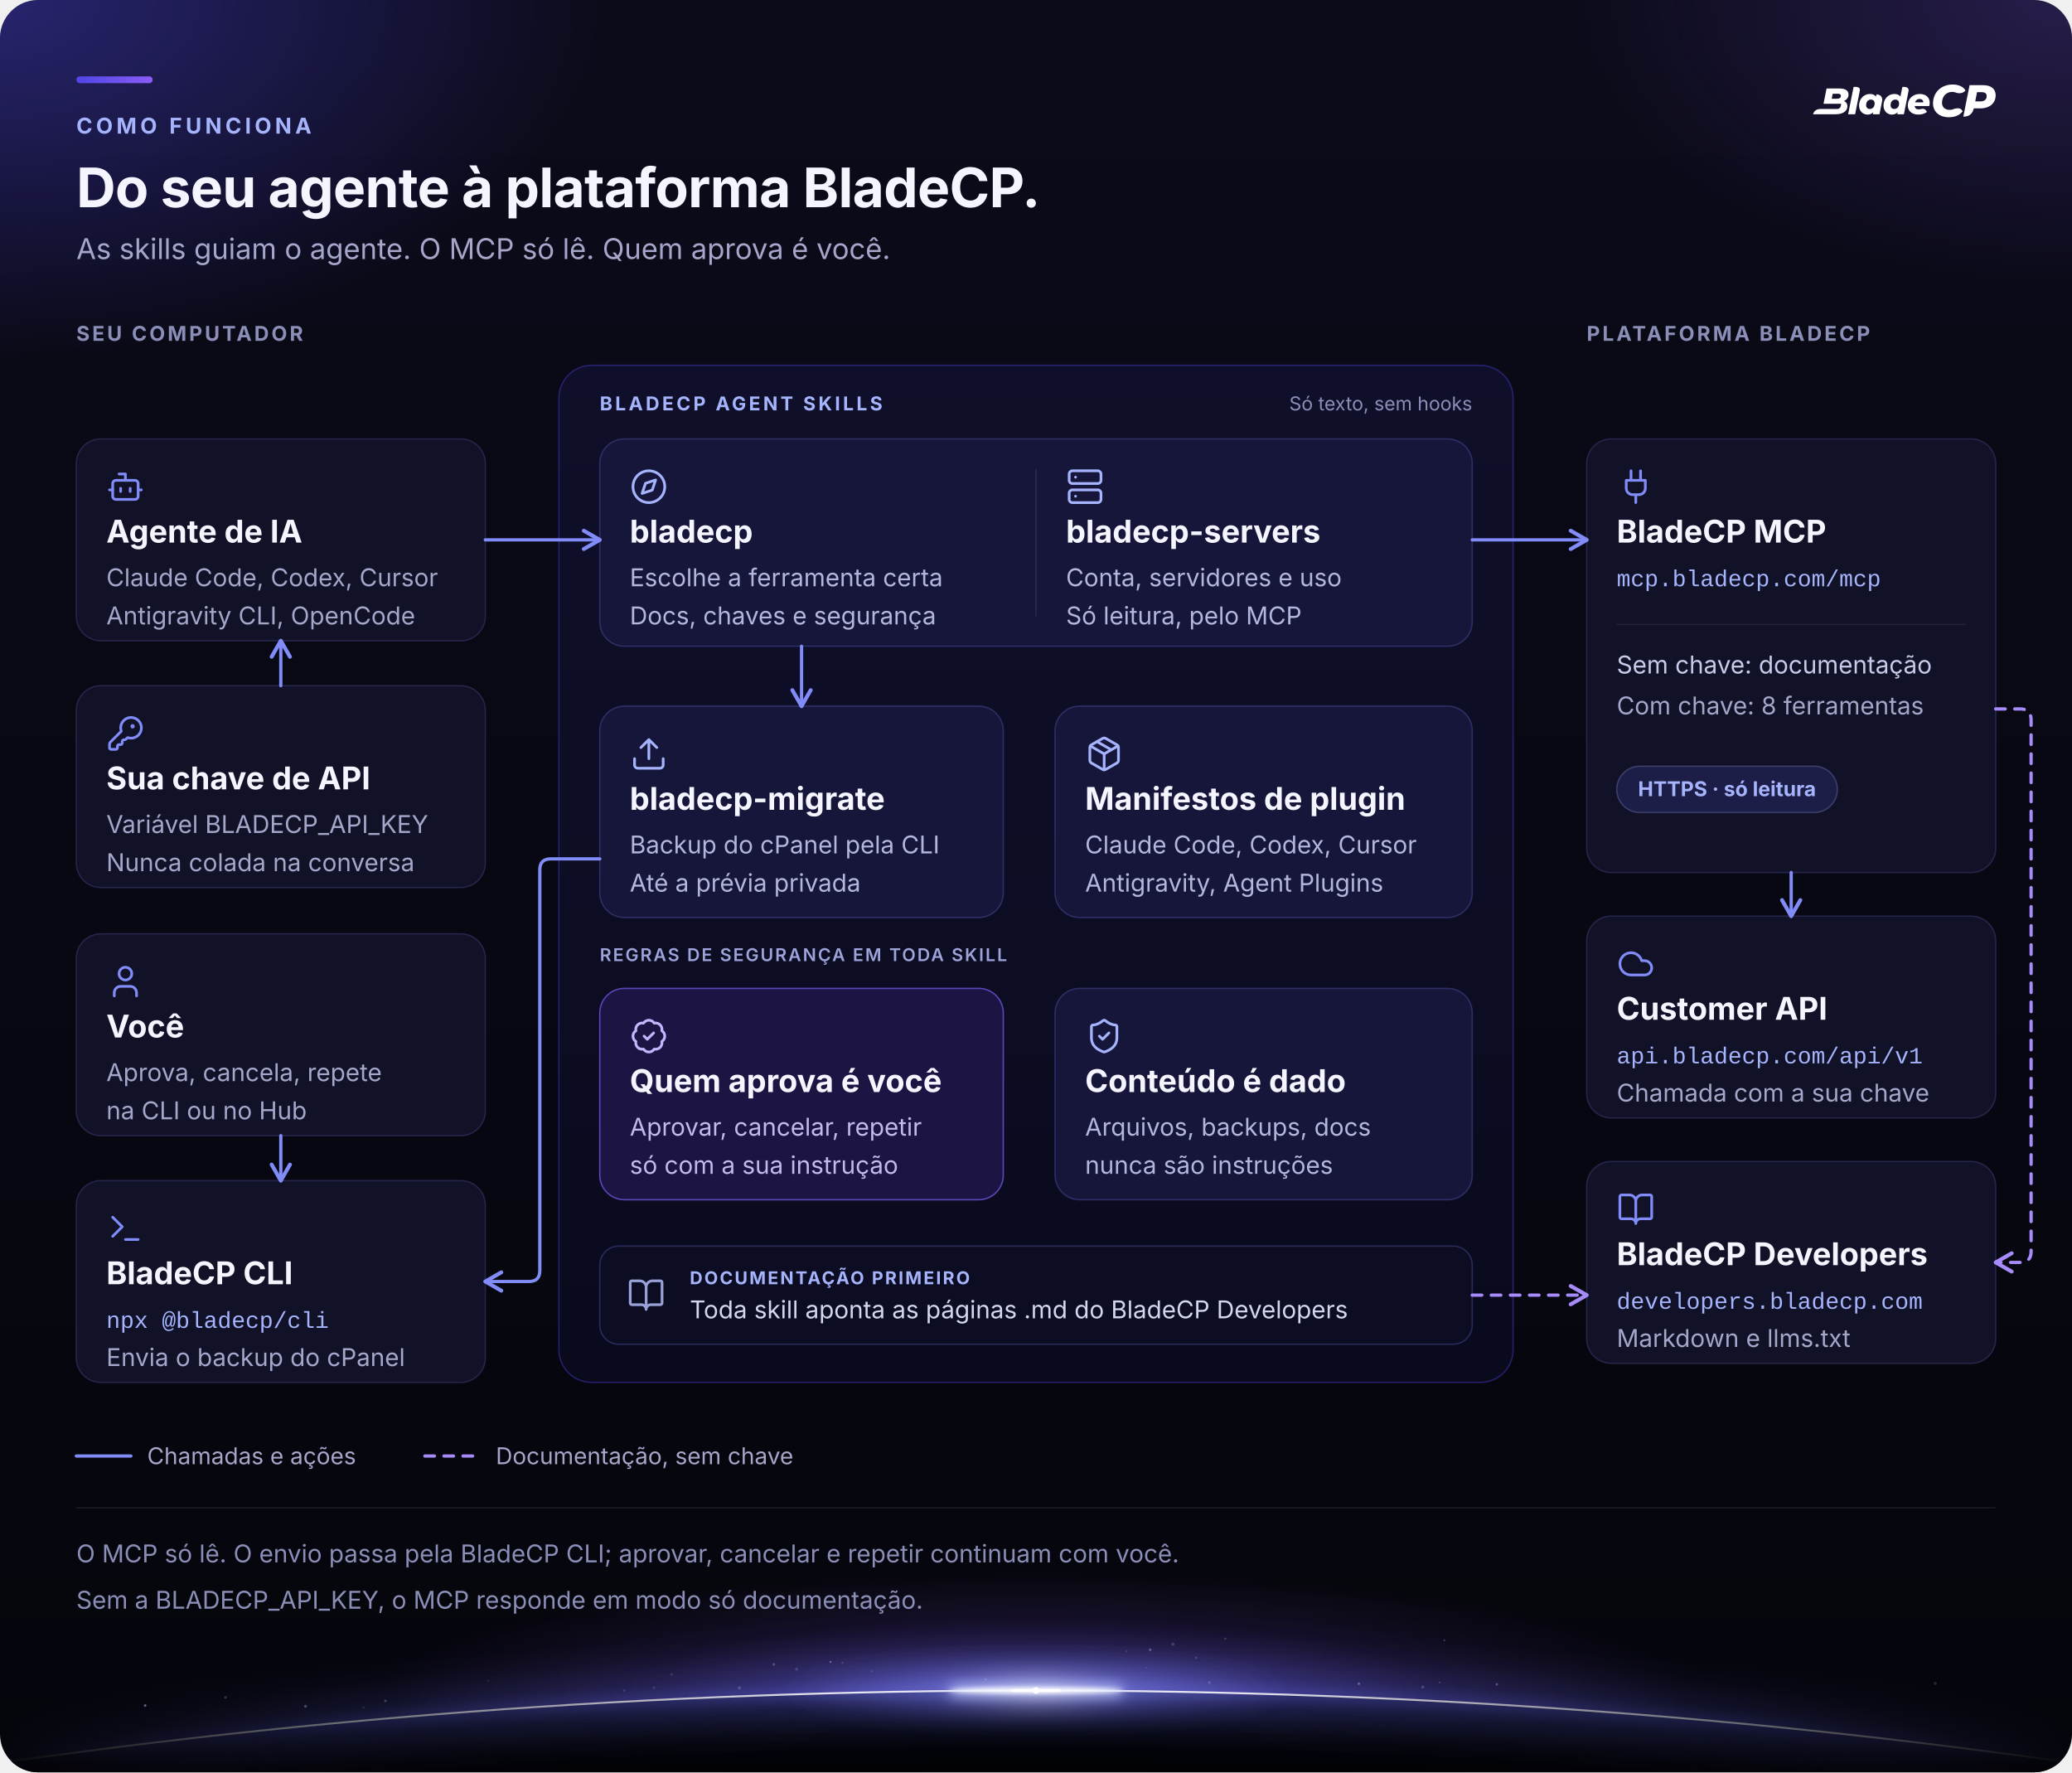
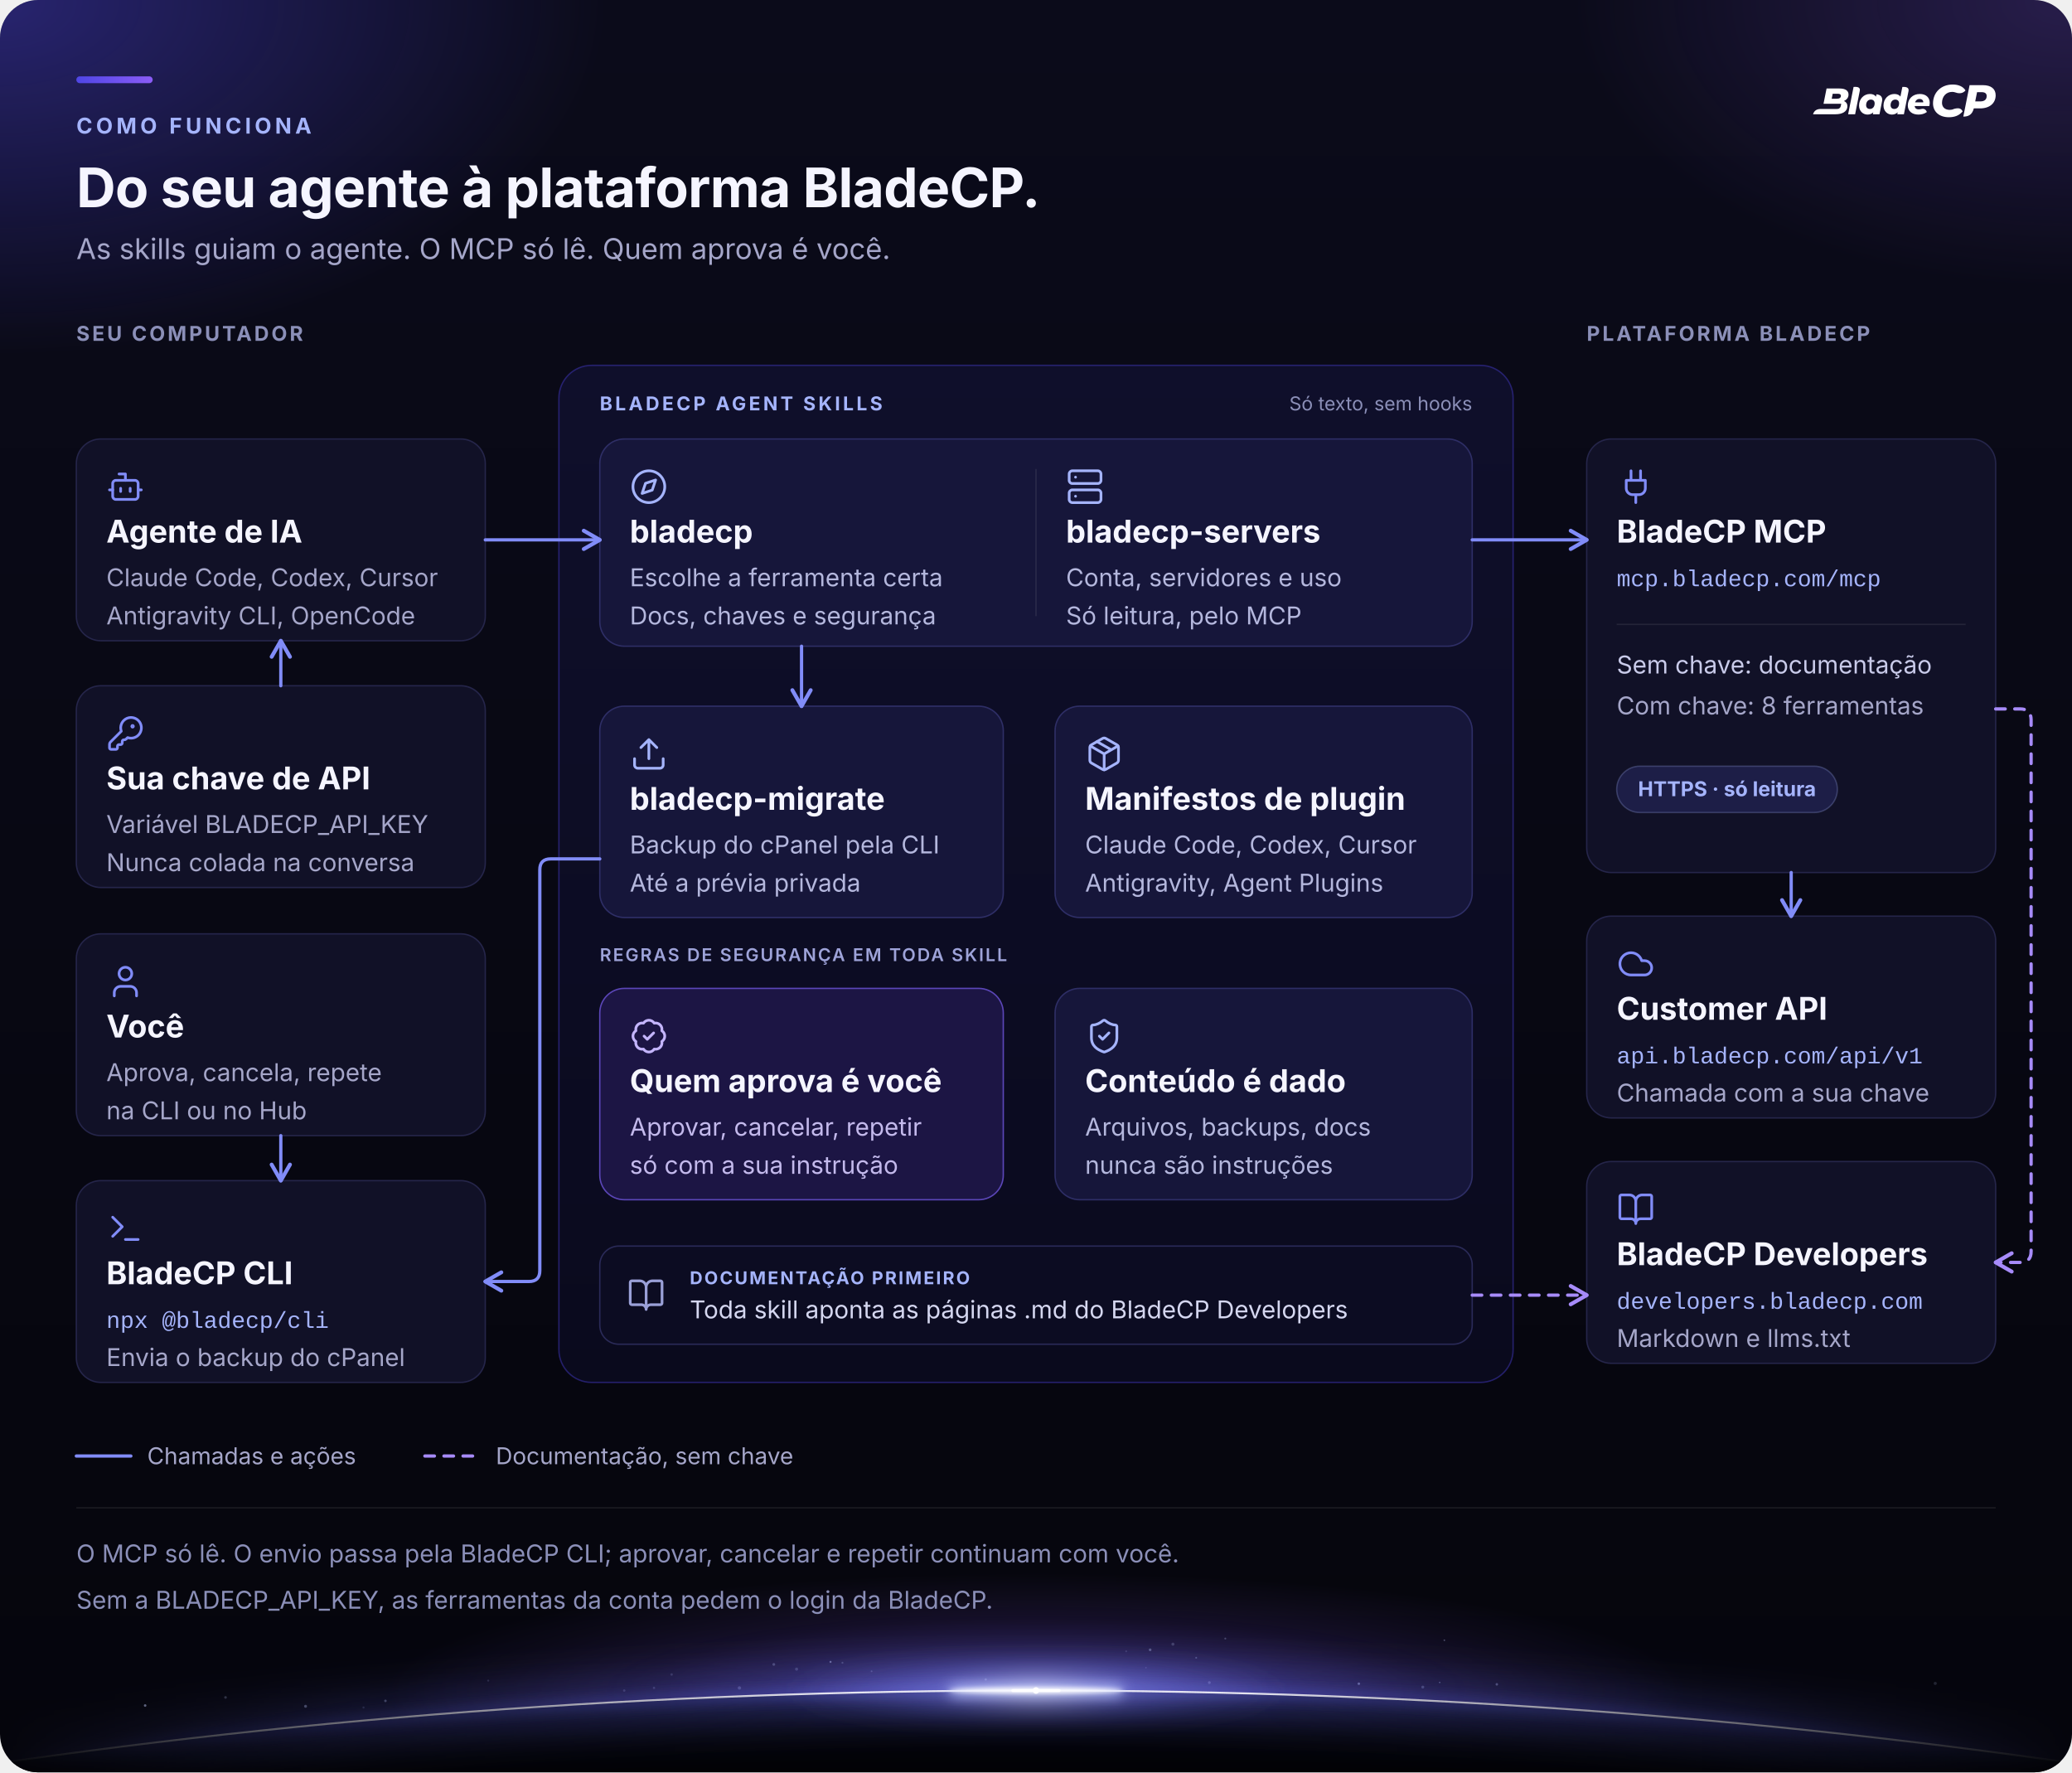
<svg xmlns="http://www.w3.org/2000/svg" width="1520" height="1300" viewBox="0 0 1520 1300" role="img" aria-labelledby="title desc">
  <defs>
    <linearGradient id="panel" x1="0" y1="0" x2="0" y2="1">
      <stop offset="0" stop-color="#0f0f2b" />
      <stop offset="1" stop-color="#0a0a1d" />
    </linearGradient>
    <linearGradient id="brand" x1="0" y1="0" x2="1" y2="0">
      <stop offset="0" stop-color="#4f46e5" />
      <stop offset="1" stop-color="#8b5cf6" />
    </linearGradient>
    <marker id="ai" viewBox="0 0 10 10" refX="8" refY="5" markerWidth="7" markerHeight="7" orient="auto-start-reverse">
      <path d="M1 1 8 5 1 9" fill="none" stroke="#818cf8" stroke-width="1.7" stroke-linecap="round" stroke-linejoin="round" />
    </marker>
    <marker id="av" viewBox="0 0 10 10" refX="8" refY="5" markerWidth="7" markerHeight="7" orient="auto-start-reverse">
      <path d="M1 1 8 5 1 9" fill="none" stroke="#a78bfa" stroke-width="1.7" stroke-linecap="round" stroke-linejoin="round" />
    </marker>
    <symbol id="i-user" viewBox="0 0 24 24" fill="none" stroke="currentColor" stroke-width="1.7" stroke-linecap="round" stroke-linejoin="round">
      <path d="M19 21v-2a4 4 0 0 0-4-4H9a4 4 0 0 0-4 4v2" />
      <circle cx="12" cy="7" r="4" />
    </symbol>
    <symbol id="i-sliders" viewBox="0 0 24 24" fill="none" stroke="currentColor" stroke-width="1.7" stroke-linecap="round" stroke-linejoin="round">
      <path d="M21 4h-7M10 4H3M21 12h-9M8 12H3M21 20h-5M12 20H3M14 2v4M8 10v4M16 18v4" />
    </symbol>
    <symbol id="i-clock" viewBox="0 0 24 24" fill="none" stroke="currentColor" stroke-width="1.7" stroke-linecap="round" stroke-linejoin="round">
      <circle cx="12" cy="12" r="10" />
      <path d="M12 6v6l4 2" />
    </symbol>
    <symbol id="i-receipt" viewBox="0 0 24 24" fill="none" stroke="currentColor" stroke-width="1.7" stroke-linecap="round" stroke-linejoin="round">
      <path d="M4 2v20l2-1 2 1 2-1 2 1 2-1 2 1 2-1 2 1V2l-2 1-2-1-2 1-2-1-2 1-2-1-2 1Z" />
      <path d="M16 8h-6a2 2 0 1 0 0 4h4a2 2 0 1 1 0 4H8M12 17.5v-11" />
    </symbol>
    <symbol id="i-server" viewBox="0 0 24 24" fill="none" stroke="currentColor" stroke-width="1.7" stroke-linecap="round" stroke-linejoin="round">
      <rect width="20" height="8" x="2" y="2" rx="2" />
      <rect width="20" height="8" x="2" y="14" rx="2" />
      <path d="M6 6h.01M6 18h.01" />
    </symbol>
    <symbol id="i-puzzle" viewBox="0 0 24 24" fill="none" stroke="currentColor" stroke-width="1.7" stroke-linecap="round" stroke-linejoin="round">
      <path d="M15.39 4.39a1 1 0 0 0 1.68-.474 2.5 2.5 0 1 1 3.014 3.015 1 1 0 0 0-.474 1.68l1.683 1.682a2.414 2.414 0 0 1 0 3.414L19.61 15.39a1 1 0 0 1-1.68-.474 2.5 2.5 0 1 0-3.014 3.015 1 1 0 0 1 .474 1.68l-1.683 1.682a2.414 2.414 0 0 1-3.414 0L8.61 19.61a1 1 0 0 0-1.68.474 2.5 2.5 0 1 1-3.014-3.015 1 1 0 0 0 .474-1.68l-1.683-1.682a2.414 2.414 0 0 1 0-3.414L4.39 8.61a1 1 0 0 1 1.68.474 2.5 2.5 0 1 0 3.014-3.015 1 1 0 0 1-.474-1.68l1.683-1.682a2.414 2.414 0 0 1 3.414 0z" />
    </symbol>
    <symbol id="i-queue" viewBox="0 0 24 24" fill="none" stroke="currentColor" stroke-width="1.7" stroke-linecap="round" stroke-linejoin="round">
      <rect x="3" y="3" width="18" height="5" rx="1" />
      <rect x="3" y="10" width="18" height="5" rx="1" />
      <path d="M3 20h13m-3-3 3 3-3 3" />
    </symbol>
    <symbol id="i-plug" viewBox="0 0 24 24" fill="none" stroke="currentColor" stroke-width="1.7" stroke-linecap="round" stroke-linejoin="round">
      <path d="M12 22v-5M9 8V2M15 8V2M18 8v5a4 4 0 0 1-4 4h-4a4 4 0 0 1-4-4V8Z" />
    </symbol>
    <symbol id="i-bridge" viewBox="0 0 24 24" fill="none" stroke="currentColor" stroke-width="1.7" stroke-linecap="round" stroke-linejoin="round">
      <path d="m16 3 4 4-4 4M20 7H4M8 21l-4-4 4-4M4 17h16" />
    </symbol>
    <symbol id="i-shield" viewBox="0 0 24 24" fill="none" stroke="currentColor" stroke-width="1.7" stroke-linecap="round" stroke-linejoin="round">
      <path d="M20 13c0 5-3.5 7.5-7.66 8.95a1 1 0 0 1-.67-.01C7.5 20.5 4 18 4 13V6a1 1 0 0 1 1-1c2 0 4.5-1.2 6.24-2.72a1.17 1.17 0 0 1 1.52 0C14.51 3.81 17 5 19 5a1 1 0 0 1 1 1z" />
      <path d="m9 12 2 2 4-4" />
    </symbol>
    <symbol id="i-database" viewBox="0 0 24 24" fill="none" stroke="currentColor" stroke-width="1.7" stroke-linecap="round" stroke-linejoin="round">
      <ellipse cx="12" cy="5" rx="9" ry="3" />
      <path d="M3 5v14a9 3 0 0 0 18 0V5M3 12a9 3 0 0 0 18 0" />
    </symbol>
    <symbol id="i-cloud" viewBox="0 0 24 24" fill="none" stroke="currentColor" stroke-width="1.7" stroke-linecap="round" stroke-linejoin="round">
      <path d="M17.5 19H9a7 7 0 1 1 6.71-9h1.79a4.5 4.5 0 1 1 0 9Z" />
    </symbol>
    <symbol id="i-webhook" viewBox="0 0 24 24" fill="none" stroke="currentColor" stroke-width="1.7" stroke-linecap="round" stroke-linejoin="round">
      <path d="M18 16.98h-5.99c-1.1 0-1.95.94-2.48 1.9A4 4 0 0 1 2 17c.01-.7.2-1.4.57-2" />
      <path d="m6 17 3.13-5.78c.53-.97.1-2.18-.5-3.1a4 4 0 1 1 6.89-4.06" />
      <path d="m12 6 3.13 5.73C15.66 12.7 16.9 13 18 13a4 4 0 0 1 0 8" />
    </symbol>
    <symbol id="i-bot" viewBox="0 0 24 24" fill="none" stroke="currentColor" stroke-width="1.7" stroke-linecap="round" stroke-linejoin="round">
      <path d="M12 8V4H8" />
      <rect width="16" height="12" x="4" y="8" rx="2" />
      <path d="M2 14h2M20 14h2M15 13v2M9 13v2" />
    </symbol>
    <symbol id="i-key" viewBox="0 0 24 24" fill="none" stroke="currentColor" stroke-width="1.7" stroke-linecap="round" stroke-linejoin="round">
      <path d="M2.586 17.414A2 2 0 0 0 2 18.828V21a1 1 0 0 0 1 1h3a1 1 0 0 0 1-1v-1a1 1 0 0 1 1-1h1a1 1 0 0 0 1-1v-1a1 1 0 0 1 1-1h.172a2 2 0 0 0 1.414-.586l.814-.814a6.5 6.5 0 1 0-4-4z" />
      <circle cx="16.5" cy="7.5" r=".5" fill="currentColor" />
    </symbol>
    <symbol id="i-terminal" viewBox="0 0 24 24" fill="none" stroke="currentColor" stroke-width="1.7" stroke-linecap="round" stroke-linejoin="round">
      <path d="m4 17 6-6-6-6M12 19h8" />
    </symbol>
    <symbol id="i-compass" viewBox="0 0 24 24" fill="none" stroke="currentColor" stroke-width="1.7" stroke-linecap="round" stroke-linejoin="round">
      <circle cx="12" cy="12" r="10" />
      <path d="m16.24 7.76-2.12 6.36-6.36 2.12 2.12-6.36z" />
    </symbol>
    <symbol id="i-upload" viewBox="0 0 24 24" fill="none" stroke="currentColor" stroke-width="1.7" stroke-linecap="round" stroke-linejoin="round">
      <path d="M21 15v4a2 2 0 0 1-2 2H5a2 2 0 0 1-2-2v-4M17 8l-5-5-5 5M12 3v12" />
    </symbol>
    <symbol id="i-package" viewBox="0 0 24 24" fill="none" stroke="currentColor" stroke-width="1.7" stroke-linecap="round" stroke-linejoin="round">
      <path d="M11 21.73a2 2 0 0 0 2 0l7-4A2 2 0 0 0 21 16V8a2 2 0 0 0-1-1.73l-7-4a2 2 0 0 0-2 0l-7 4A2 2 0 0 0 3 8v8a2 2 0 0 0 1 1.73z" />
      <path d="M12 22V12M3.3 7 12 12l8.7-5M7.5 4.27l9 5.15" />
    </symbol>
    <symbol id="i-badge" viewBox="0 0 24 24" fill="none" stroke="currentColor" stroke-width="1.7" stroke-linecap="round" stroke-linejoin="round">
      <path d="M3.85 8.62a4 4 0 0 1 4.78-4.77 4 4 0 0 1 6.74 0 4 4 0 0 1 4.78 4.78 4 4 0 0 1 0 6.74 4 4 0 0 1-4.77 4.78 4 4 0 0 1-6.75 0 4 4 0 0 1-4.78-4.77 4 4 0 0 1 0-6.76Z" />
      <path d="m9 12 2 2 4-4" />
    </symbol>
    <symbol id="i-book" viewBox="0 0 24 24" fill="none" stroke="currentColor" stroke-width="1.7" stroke-linecap="round" stroke-linejoin="round">
      <path d="M12 7v14M3 18a1 1 0 0 1-1-1V4a1 1 0 0 1 1-1h5a4 4 0 0 1 4 4 4 4 0 0 1 4-4h5a1 1 0 0 1 1 1v13a1 1 0 0 1-1 1h-6a3 3 0 0 0-3 3 3 3 0 0 0-3-3z" />
    </symbol>
    <linearGradient id="sky" x1="0" y1="0" x2="0" y2="1">
      <stop offset="0" stop-color="#0b0b1a" />
      <stop offset="1" stop-color="#05050c" />
    </linearGradient>
    <radialGradient id="glowA" cx="0" cy="0" r="1" gradientUnits="userSpaceOnUse" gradientTransform="translate(0 0) scale(620 360)">
      <stop offset="0" stop-color="#4f46e5" stop-opacity=".42" />
      <stop offset=".72" stop-color="#4f46e5" stop-opacity="0" />
    </radialGradient>
    <radialGradient id="glowB" cx="0" cy="0" r="1" gradientUnits="userSpaceOnUse" gradientTransform="translate(1520 0) scale(520 300)">
      <stop offset="0" stop-color="#8b5cf6" stop-opacity=".22" />
      <stop offset=".7" stop-color="#8b5cf6" stop-opacity="0" />
    </radialGradient>
    <radialGradient id="atmo" cx="0" cy="0" r="1" gradientUnits="userSpaceOnUse" gradientTransform="translate(760 1240) scale(668.8 120)">
      <stop offset="0" stop-color="#6366f1" stop-opacity=".46" />
      <stop offset=".45" stop-color="#8b5cf6" stop-opacity=".11" />
      <stop offset=".72" stop-color="#8b5cf6" stop-opacity="0" />
    </radialGradient>
    <linearGradient id="planet" gradientUnits="userSpaceOnUse" x1="0" y1="1240" x2="0" y2="1330">
      <stop offset="0" stop-color="#05060f" />
      <stop offset="1" stop-color="#000" />
    </linearGradient>
    <linearGradient id="fadeG" x1="0" y1="0" x2="1" y2="0">
      <stop offset="0" stop-color="#000" />
      <stop offset=".16" stop-color="#737373" />
      <stop offset=".4" stop-color="#fff" />
      <stop offset=".6" stop-color="#fff" />
      <stop offset=".84" stop-color="#737373" />
      <stop offset="1" stop-color="#000" />
    </linearGradient>
    <mask id="fade" maskUnits="userSpaceOnUse" x="0" y="0" width="1520" height="1300">
      <rect width="1520" height="1300" fill="url(#fadeG)" />
    </mask>
    <radialGradient id="sun">
      <stop offset="0" stop-color="#fff" stop-opacity=".8" />
      <stop offset=".3" stop-color="#6366f1" stop-opacity=".45" />
      <stop offset=".7" stop-color="#6366f1" stop-opacity="0" />
    </radialGradient>
    <filter id="b16" filterUnits="userSpaceOnUse" x="-100" y="0" width="1720" height="1300">
      <feGaussianBlur stdDeviation="16" />
    </filter>
    <filter id="b10" filterUnits="userSpaceOnUse" x="-100" y="0" width="1720" height="1300">
      <feGaussianBlur stdDeviation="10" />
    </filter>
    <filter id="b5" filterUnits="userSpaceOnUse" x="-100" y="0" width="1720" height="1300">
      <feGaussianBlur stdDeviation="5" />
    </filter>
    <filter id="b2" filterUnits="userSpaceOnUse" x="-100" y="0" width="1720" height="1300">
      <feGaussianBlur stdDeviation="1.6" />
    </filter>
    <clipPath id="frame">
      <rect width="1520" height="1300" rx="28" />
    </clipPath>
  </defs>
  <g clip-path="url(#frame)">
    <rect width="1520" height="1300" fill="url(#sky)" />
    <rect width="1520" height="1300" fill="url(#glowA)" />
    <rect width="1520" height="1300" fill="url(#glowB)" />
    <rect class="atmo" width="1520" height="1300" fill="url(#atmo)" />
    <g>
      <circle cx="1419.68" cy="1234.8" r="1.17" fill="#c7d2fe" fill-opacity="0.15" />
      <circle cx="492.7" cy="1228.26" r="0.9" fill="#c7d2fe" fill-opacity="0.17" />
      <circle cx="877.51" cy="1215.99" r="0.67" fill="#c7d2fe" fill-opacity="0.28" />
      <circle cx="887.19" cy="1234.2" r="1.03" fill="#c7d2fe" fill-opacity="0.27" />
      <circle cx="266.67" cy="1252.46" r="0.77" fill="#c7d2fe" fill-opacity="0.14" />
      <circle cx="843.73" cy="1210.17" r="0.99" fill="#c7d2fe" fill-opacity="0.34" />
      <circle cx="1043.75" cy="1237.5" r="1.07" fill="#c7d2fe" fill-opacity="0.25" />
      <circle cx="358.14" cy="1232.75" r="0.74" fill="#c7d2fe" fill-opacity="0.15" />
      <circle cx="282.76" cy="1247.6" r="0.94" fill="#c7d2fe" fill-opacity="0.28" />
      <circle cx="639.39" cy="1225.89" r="0.63" fill="#c7d2fe" fill-opacity="0.24" />
      <circle cx="840.67" cy="1223.27" r="0.59" fill="#c7d2fe" fill-opacity="0.16" />
      <circle cx="996.83" cy="1235.03" r="0.93" fill="#c7d2fe" fill-opacity="0.42" />
      <circle cx="618.01" cy="1219.65" r="0.72" fill="#c7d2fe" fill-opacity="0.23" />
      <circle cx="826.15" cy="1211.22" r="0.69" fill="#c7d2fe" fill-opacity="0.16" />
      <circle cx="860.45" cy="1206.01" r="1.12" fill="#c7d2fe" fill-opacity="0.21" />
      <circle cx="106.48" cy="1251.01" r="0.94" fill="#c7d2fe" fill-opacity="0.46" />
      <circle cx="1056.14" cy="1234.1" r="0.52" fill="#c7d2fe" fill-opacity="0.41" />
      <circle cx="542.43" cy="1238.13" r="1.23" fill="#c7d2fe" fill-opacity="0.26" />
      <circle cx="479.78" cy="1238.08" r="0.85" fill="#c7d2fe" fill-opacity="0.19" />
      <circle cx="457.93" cy="1240.02" r="0.9" fill="#c7d2fe" fill-opacity="0.18" />
      <circle cx="898.87" cy="1201.88" r="0.69" fill="#c7d2fe" fill-opacity="0.27" />
      <circle cx="609.27" cy="1219" r="0.76" fill="#c7d2fe" fill-opacity="0.44" />
      <circle cx="567.65" cy="1220.86" r="1.02" fill="#c7d2fe" fill-opacity="0.27" />
      <circle cx="165.44" cy="1245.08" r="0.98" fill="#c7d2fe" fill-opacity="0.21" />
      <circle cx="224.15" cy="1251.58" r="1.08" fill="#c7d2fe" fill-opacity="0.32" />
      <circle cx="1059.56" cy="1203.13" r="0.58" fill="#c7d2fe" fill-opacity="0.35" />
      <circle cx="584.37" cy="1224.31" r="1.13" fill="#c7d2fe" fill-opacity="0.21" />
      <circle cx="1098.06" cy="1235.48" r="0.92" fill="#c7d2fe" fill-opacity="0.32" />
      <circle cx="723.11" cy="1231.9" r="0.85" fill="#c7d2fe" fill-opacity="0.28" />
    </g>
    <path d="M0 1293.2A2280 930.24 0 0 1 1520 1293.2L1520 1300L0 1300Z" fill="url(#planet)" />
    <g mask="url(#fade)" fill="none" stroke-linecap="round">
      <path d="M-60 1302.24A2280 930.24 0 0 1 1580 1302.24" stroke="#6366f1" stroke-opacity=".5" stroke-width="26" filter="url(#b16)" />
      <path d="M-60 1302.24A2280 930.24 0 0 1 1580 1302.24" stroke="#6366f1" stroke-opacity=".85" stroke-width="3" filter="url(#b5)" />
      <path d="M-60 1302.24A2280 930.24 0 0 1 1580 1302.24" stroke="#fff" stroke-opacity=".85" stroke-width="1.4" />
      <path class="sweep-glow" d="M-60 1302.24A2280 930.24 0 0 1 1580 1302.24" stroke="#a5b4fc" stroke-width="7" stroke-dasharray="120 3292.73" stroke-dashoffset="-763.18" filter="url(#b5)" />
      <path class="sweep-core" d="M-60 1302.24A2280 930.24 0 0 1 1580 1302.24" stroke="#fff" stroke-width="2.2" stroke-dasharray="34 3292.73" stroke-dashoffset="-806.18" />
    </g>
    <ellipse cx="760" cy="1240" rx="270" ry="32" fill="url(#sun)" filter="url(#b10)" style="mix-blend-mode:screen" />
    <ellipse cx="760" cy="1240" rx="64" ry="2.4" fill="#fff" fill-opacity=".9" filter="url(#b2)" />
    <circle cx="760" cy="1240" r="2.4" fill="#fff" />
  </g>
  <g font-family="-apple-system, BlinkMacSystemFont, 'Segoe UI', Inter, Helvetica, Arial, sans-serif">
    <rect x="56" y="56" width="56" height="5" rx="2.5" fill="url(#brand)" />
    <text x="56" y="98" font-size="16" font-weight="650" fill="#a5b4fc" letter-spacing="2.6">COMO FUNCIONA</text>
    <text x="56" y="152" font-size="40" font-weight="700" fill="#f5f5ff" letter-spacing="-0.4">Do seu agente à plataforma BladeCP.</text>
    <text x="56" y="190" font-size="21" fill="#a5a6c9">As skills guiam o agente. O MCP só lê. Quem aprova é você.</text>
    <g transform="translate(1330.03 62) scale(0.37777)" fill="#ffffff">
      <path d="M59.99 31.93c5.43-2.29 8.93-6.5 8.93-12.5 0-7.5-6.07-11.72-17.36-11.72h-25.3l-5.92 29.65h34.45l-1.08 5.02c-.59 2.76-3.34 5.02-6.1 5.02H46.4a15.36 15.36 0 0 1-1.84.1H13.35C5.99 47.99 1.86 51.71 0 57.72h43.77c12.86 0 22.94-5 22.94-15.86 0-4.64-2.43-8.07-6.72-9.93h0zm-11.79-14c3.72 0 5.93 1.22 5.93 3.93 0 3.72-2.72 5.72-7.72 5.72H36.26l1.93-9.65H48.2zm19.93 39.8h13.58l8.99-45.08c1.56-6.96-3.63-8.68-11.99-7.94L68.13 57.73zM123.15 19l-.93 4.64c-2.43-3.72-6.65-5.29-11.86-5.29-11.58 0-21.01 9.5-21.01 22.37 0 11.29 8 17.65 16.36 17.65 4.5 0 8.22-1.5 11.22-4.29l-.79 3.64H129l5.34-26.79c.47-8.04-4.16-11.15-11.2-11.94h.01zm-12.72 28.44c-4.64 0-7.36-2.86-7.36-7.36 0-6.5 3.86-10.86 9.22-10.86 4.64 0 7.36 2.93 7.36 7.43 0 6.43-3.79 10.79-9.22 10.79zm63.03-42.73l-3.79 18.79c-2.43-3.57-6.65-5.14-11.79-5.14-11.58 0-21.08 9.5-21.08 22.37 0 11.29 8 17.65 16.36 17.65 4.5 0 8.29-1.64 11.22-4.43l-.79 3.79h12.86l8.99-45.08c1.05-6.36-3.54-8.57-11.99-7.94h0zm-15.58 42.73c-4.64 0-7.29-2.86-7.29-7.36 0-6.5 3.79-10.86 9.22-10.86 4.64 0 7.29 2.93 7.29 7.43 0 6.43-3.79 10.79-9.22 10.79zm68.67-12.08c0-10.15-7.29-17.01-19.08-17.01-13.93 0-23.44 9.5-23.44 22.37 0 10.79 8.15 17.65 20.58 17.65 5.86 0 11.65-1.43 16.51-5-1.49-3.61-4.62-7.53-10.81-5.88-9.28 2.46-12.49-1.48-12.99-5.76h28.44c.43-1.93.79-4.07.79-6.36h0zM206.83 28c4.36 0 7.29 2.43 7.22 6.57h-15.93c1.29-3.86 4.14-6.57 8.72-6.57h0z" />
      <path d="M263.7 63.53c10.91 0 19.9-3.06 26.79-11.35-2.46-4.91-6.02-7.84-16.8-4.85-.02 0-.04.02-.06.03-2.6 1.3-5.38 1.85-8.27 1.85-9.34 0-14.92-5.5-14.92-13.7 0-12.04 7.85-21.21 19.72-21.21 2.23 0 4.3.34 6.17 1.04.01 0 .02 0 .03.01 11.94 4.52 17.95-1.84 19.72-3.85-4.36-7.42-13.53-11.52-24.79-11.52-22.69 0-38.31 15.45-38.31 36.65 0 15.97 11.96 26.88 30.72 26.88h0v.02zm66.15-62.31h-25.83L291.8 62.31c9.35 0 17.19-3.15 20.42-15.97h12.22c18.42 0 30.2-10.04 30.2-25.48 0-12.39-8.91-19.64-24.79-19.64h0zm-4.62 31.51h-10.3l3.58-17.89h9.08c6.02 0 9.6 2.36 9.6 7.51 0 6.72-4.37 10.39-11.96 10.39h0z" />
    </g>
    <text x="56" y="250" font-size="15" font-weight="650" fill="#8b8fb8" letter-spacing="1.8">SEU COMPUTADOR</text>
    <text x="1164" y="250" font-size="15" font-weight="650" fill="#8b8fb8" letter-spacing="1.8">PLATAFORMA BLADECP</text>
    <rect x="410" y="268" width="700" height="746" rx="24" fill="url(#panel)" stroke="#3730a3" stroke-opacity=".6" />
    <text x="440" y="301" font-size="14" font-weight="650" fill="#a5b4fc" letter-spacing="2">BLADECP AGENT SKILLS</text>
    <text x="1080" y="301" font-size="14" fill="#8b8fb8" text-anchor="end">Só texto, sem hooks</text>
    <rect x="440" y="322" width="640" height="152" rx="18" fill="#16163a" stroke="#2e2e66" />
    <path d="M760 344V452" stroke="#fff" stroke-opacity=".08" />
    <use href="#i-compass" x="462" y="343" width="28" height="28" color="#a5b4fc" />
    <text x="462" y="398" font-size="23" font-weight="650" fill="#f5f5ff">bladecp</text>
    <text x="462" y="430" font-size="18" fill="#b4b7dd">Escolhe a ferramenta certa</text>
    <text x="462" y="458" font-size="18" fill="#b4b7dd">Docs, chaves e segurança</text>
    <use href="#i-server" x="782" y="343" width="28" height="28" color="#a5b4fc" />
    <text x="782" y="398" font-size="23" font-weight="650" fill="#f5f5ff">bladecp-servers</text>
    <text x="782" y="430" font-size="18" fill="#b4b7dd">Conta, servidores e uso</text>
    <text x="782" y="458" font-size="18" fill="#b4b7dd">Só leitura, pelo MCP</text>
    <rect x="440" y="518" width="296" height="155" rx="18" fill="#16163a" stroke="#2e2e66" />
    <use href="#i-upload" x="462" y="539" width="28" height="28" color="#a5b4fc" />
    <text x="462" y="594" font-size="23" font-weight="650" fill="#f5f5ff">bladecp-migrate</text>
    <text x="462" y="626" font-size="18" fill="#b4b7dd">Backup do cPanel pela CLI</text>
    <text x="462" y="654" font-size="18" fill="#b4b7dd">Até a prévia privada</text>
    <rect x="774" y="518" width="306" height="155" rx="18" fill="#16163a" stroke="#2e2e66" />
    <use href="#i-package" x="796" y="539" width="28" height="28" color="#a5b4fc" />
    <text x="796" y="594" font-size="23" font-weight="650" fill="#f5f5ff">Manifestos de plugin</text>
    <text x="796" y="626" font-size="18" fill="#b4b7dd">Claude Code, Codex, Cursor</text>
    <text x="796" y="654" font-size="18" fill="#b4b7dd">Antigravity, Agent Plugins</text>
    <text x="440" y="705" font-size="13" font-weight="600" fill="#9ea3d9" letter-spacing="1.2">REGRAS DE SEGURANÇA EM TODA SKILL</text>
    <rect x="440" y="725" width="296" height="155" rx="18" fill="#1c1544" stroke="#5b46b8" />
    <use href="#i-badge" x="462" y="746" width="28" height="28" color="#c4b5fd" />
    <text x="462" y="801" font-size="23" font-weight="650" fill="#f5f5ff">Quem aprova é você</text>
    <text x="462" y="833" font-size="18" fill="#c3b9ec">Aprovar, cancelar, repetir</text>
    <text x="462" y="861" font-size="18" fill="#c3b9ec">só com a sua instrução</text>
    <rect x="774" y="725" width="306" height="155" rx="18" fill="#16163a" stroke="#2e2e66" />
    <use href="#i-shield" x="796" y="746" width="28" height="28" color="#a5b4fc" />
    <text x="796" y="801" font-size="23" font-weight="650" fill="#f5f5ff">Conteúdo é dado</text>
    <text x="796" y="833" font-size="18" fill="#b4b7dd">Arquivos, backups, docs</text>
    <text x="796" y="861" font-size="18" fill="#b4b7dd">nunca são instruções</text>
    <rect x="440" y="914" width="640" height="72" rx="14" fill="#0c0c22" stroke="#2a2a58" />
    <use href="#i-book" x="460" y="936" width="28" height="28" color="#9aa0d8" />
    <text x="506" y="942" font-size="13" font-weight="650" fill="#a5b4fc" letter-spacing="1.3">DOCUMENTAÇÃO PRIMEIRO</text>
    <text x="506" y="967" font-size="18" fill="#d5d7f0">Toda skill aponta as páginas .md do BladeCP Developers</text>
    <rect x="56" y="322" width="300" height="148" rx="18" fill="#111127" stroke="#25254a" />
    <use href="#i-bot" x="78" y="343" width="28" height="28" color="#818cf8" />
    <text x="78" y="398" font-size="23" font-weight="650" fill="#f5f5ff">Agente de IA</text>
    <text x="78" y="430" font-size="18" fill="#a5a6c9">Claude Code, Codex, Cursor</text>
    <text x="78" y="458" font-size="18" fill="#a5a6c9">Antigravity CLI, OpenCode</text>
    <rect x="56" y="503" width="300" height="148" rx="18" fill="#111127" stroke="#25254a" />
    <use href="#i-key" x="78" y="524" width="28" height="28" color="#818cf8" />
    <text x="78" y="579" font-size="23" font-weight="650" fill="#f5f5ff">Sua chave de API</text>
    <text x="78" y="611" font-size="18" fill="#a5a6c9">Variável BLADECP_API_KEY</text>
    <text x="78" y="639" font-size="18" fill="#a5a6c9">Nunca colada na conversa</text>
    <rect x="56" y="685" width="300" height="148" rx="18" fill="#111127" stroke="#25254a" />
    <use href="#i-user" x="78" y="706" width="28" height="28" color="#818cf8" />
    <text x="78" y="761" font-size="23" font-weight="650" fill="#f5f5ff">Você</text>
    <text x="78" y="793" font-size="18" fill="#a5a6c9">Aprova, cancela, repete</text>
    <text x="78" y="821" font-size="18" fill="#a5a6c9">na CLI ou no Hub</text>
    <rect x="56" y="866" width="300" height="148" rx="18" fill="#111127" stroke="#25254a" />
    <use href="#i-terminal" x="78" y="887" width="28" height="28" color="#818cf8" />
    <text x="78" y="942" font-size="23" font-weight="650" fill="#f5f5ff">BladeCP CLI</text>
    <text x="78" y="974" font-size="17" font-weight="500" fill="#a5b4fc" font-family="ui-monospace, SFMono-Regular, Menlo, Consolas, 'Liberation Mono', monospace">npx @bladecp/cli</text>
    <text x="78" y="1002" font-size="18" fill="#a5a6c9">Envia o backup do cPanel</text>
    <rect x="1164" y="322" width="300" height="318" rx="18" fill="#111127" stroke="#25254a" />
    <use href="#i-plug" x="1186" y="343" width="28" height="28" color="#818cf8" />
    <text x="1186" y="398" font-size="23" font-weight="650" fill="#f5f5ff">BladeCP MCP</text>
    <text x="1186" y="430" font-size="17" font-weight="500" fill="#a5b4fc" font-family="ui-monospace, SFMono-Regular, Menlo, Consolas, 'Liberation Mono', monospace">mcp.bladecp.com/mcp</text>
    <path d="M1186 458H1442" stroke="#fff" stroke-opacity=".08" />
    <text x="1186" y="494" font-size="18" fill="#c9cbea">Sem chave: documentação</text>
    <text x="1186" y="524" font-size="18" fill="#a5a6c9">Com chave: 8 ferramentas</text>
    <rect x="1186" y="562" width="161.87" height="34" rx="17" fill="#6366f1" fill-opacity=".16" stroke="#a5b4fc" stroke-opacity=".25" />
    <text x="1266.93" y="584" font-size="15" font-weight="650" fill="#a5b4fc" text-anchor="middle">HTTPS · só leitura</text>
    <rect x="1164" y="672" width="300" height="148" rx="18" fill="#111127" stroke="#25254a" />
    <use href="#i-cloud" x="1186" y="693" width="28" height="28" color="#818cf8" />
    <text x="1186" y="748" font-size="23" font-weight="650" fill="#f5f5ff">Customer API</text>
    <text x="1186" y="780" font-size="17" font-weight="500" fill="#a5b4fc" font-family="ui-monospace, SFMono-Regular, Menlo, Consolas, 'Liberation Mono', monospace">api.bladecp.com/api/v1</text>
    <text x="1186" y="808" font-size="18" fill="#a5a6c9">Chamada com a sua chave</text>
    <rect x="1164" y="852" width="300" height="148" rx="18" fill="#111127" stroke="#25254a" />
    <use href="#i-book" x="1186" y="873" width="28" height="28" color="#818cf8" />
    <text x="1186" y="928" font-size="23" font-weight="650" fill="#f5f5ff">BladeCP Developers</text>
    <text x="1186" y="960" font-size="17" font-weight="500" fill="#a5b4fc" font-family="ui-monospace, SFMono-Regular, Menlo, Consolas, 'Liberation Mono', monospace">developers.bladecp.com</text>
    <text x="1186" y="988" font-size="18" fill="#a5a6c9">Markdown e llms.txt</text>
    <path d="M56 1068H96" stroke="#818cf8" stroke-width="2.4" stroke-linecap="round" />
    <text x="108" y="1074" font-size="17" fill="#a5a6c9">Chamadas e ações</text>
    <path d="M311.69 1068H351.69" stroke="#a78bfa" stroke-width="2.4" stroke-linecap="round" stroke-dasharray="7 7" />
    <text x="363.69" y="1074" font-size="17" fill="#a5a6c9">Documentação, sem chave</text>
    <path d="M56 1106H1464" stroke="#fff" stroke-opacity=".08" />
    <text x="56" y="1146" font-size="18" fill="#8b8fb8">O MCP só lê. O envio passa pela BladeCP CLI; aprovar, cancelar e repetir continuam com você.</text>
-     <text x="56" y="1180" font-size="18" fill="#8b8fb8">Sem a BLADECP_API_KEY, o MCP responde em modo só documentação.</text>
+     <text x="56" y="1180" font-size="18" fill="#8b8fb8">Sem a BLADECP_API_KEY, as ferramentas da conta pedem o login da BladeCP.</text>
    <path d="M356 396H440" fill="none" stroke="#818cf8" stroke-width="2.4" stroke-linecap="round" stroke-linejoin="round" marker-end="url(#ai)" />
    <path d="M1080 396H1164" fill="none" stroke="#818cf8" stroke-width="2.4" stroke-linecap="round" stroke-linejoin="round" marker-end="url(#ai)" />
    <path d="M206 503V470" fill="none" stroke="#818cf8" stroke-width="2.4" stroke-linecap="round" stroke-linejoin="round" marker-end="url(#ai)" />
    <path d="M206 833V866" fill="none" stroke="#818cf8" stroke-width="2.4" stroke-linecap="round" stroke-linejoin="round" marker-end="url(#ai)" />
    <path d="M440 630H404Q396 630 396 638V932Q396 940 388 940H356" fill="none" stroke="#818cf8" stroke-width="2.4" stroke-linecap="round" stroke-linejoin="round" marker-end="url(#ai)" />
    <path d="M588 474V518" fill="none" stroke="#818cf8" stroke-width="2.4" stroke-linecap="round" stroke-linejoin="round" marker-end="url(#ai)" />
    <path d="M1314 640V672" fill="none" stroke="#818cf8" stroke-width="2.4" stroke-linecap="round" stroke-linejoin="round" marker-end="url(#ai)" />
    <path d="M1464 520H1482Q1490 520 1490 528V918Q1490 926 1482 926H1464" fill="none" stroke="#a78bfa" stroke-width="2.4" stroke-linecap="round" stroke-linejoin="round" marker-end="url(#av)" stroke-dasharray="7 7" />
    <path d="M1080 950H1164" fill="none" stroke="#a78bfa" stroke-width="2.4" stroke-linecap="round" stroke-linejoin="round" marker-end="url(#av)" stroke-dasharray="7 7" />
  </g>
</svg>
